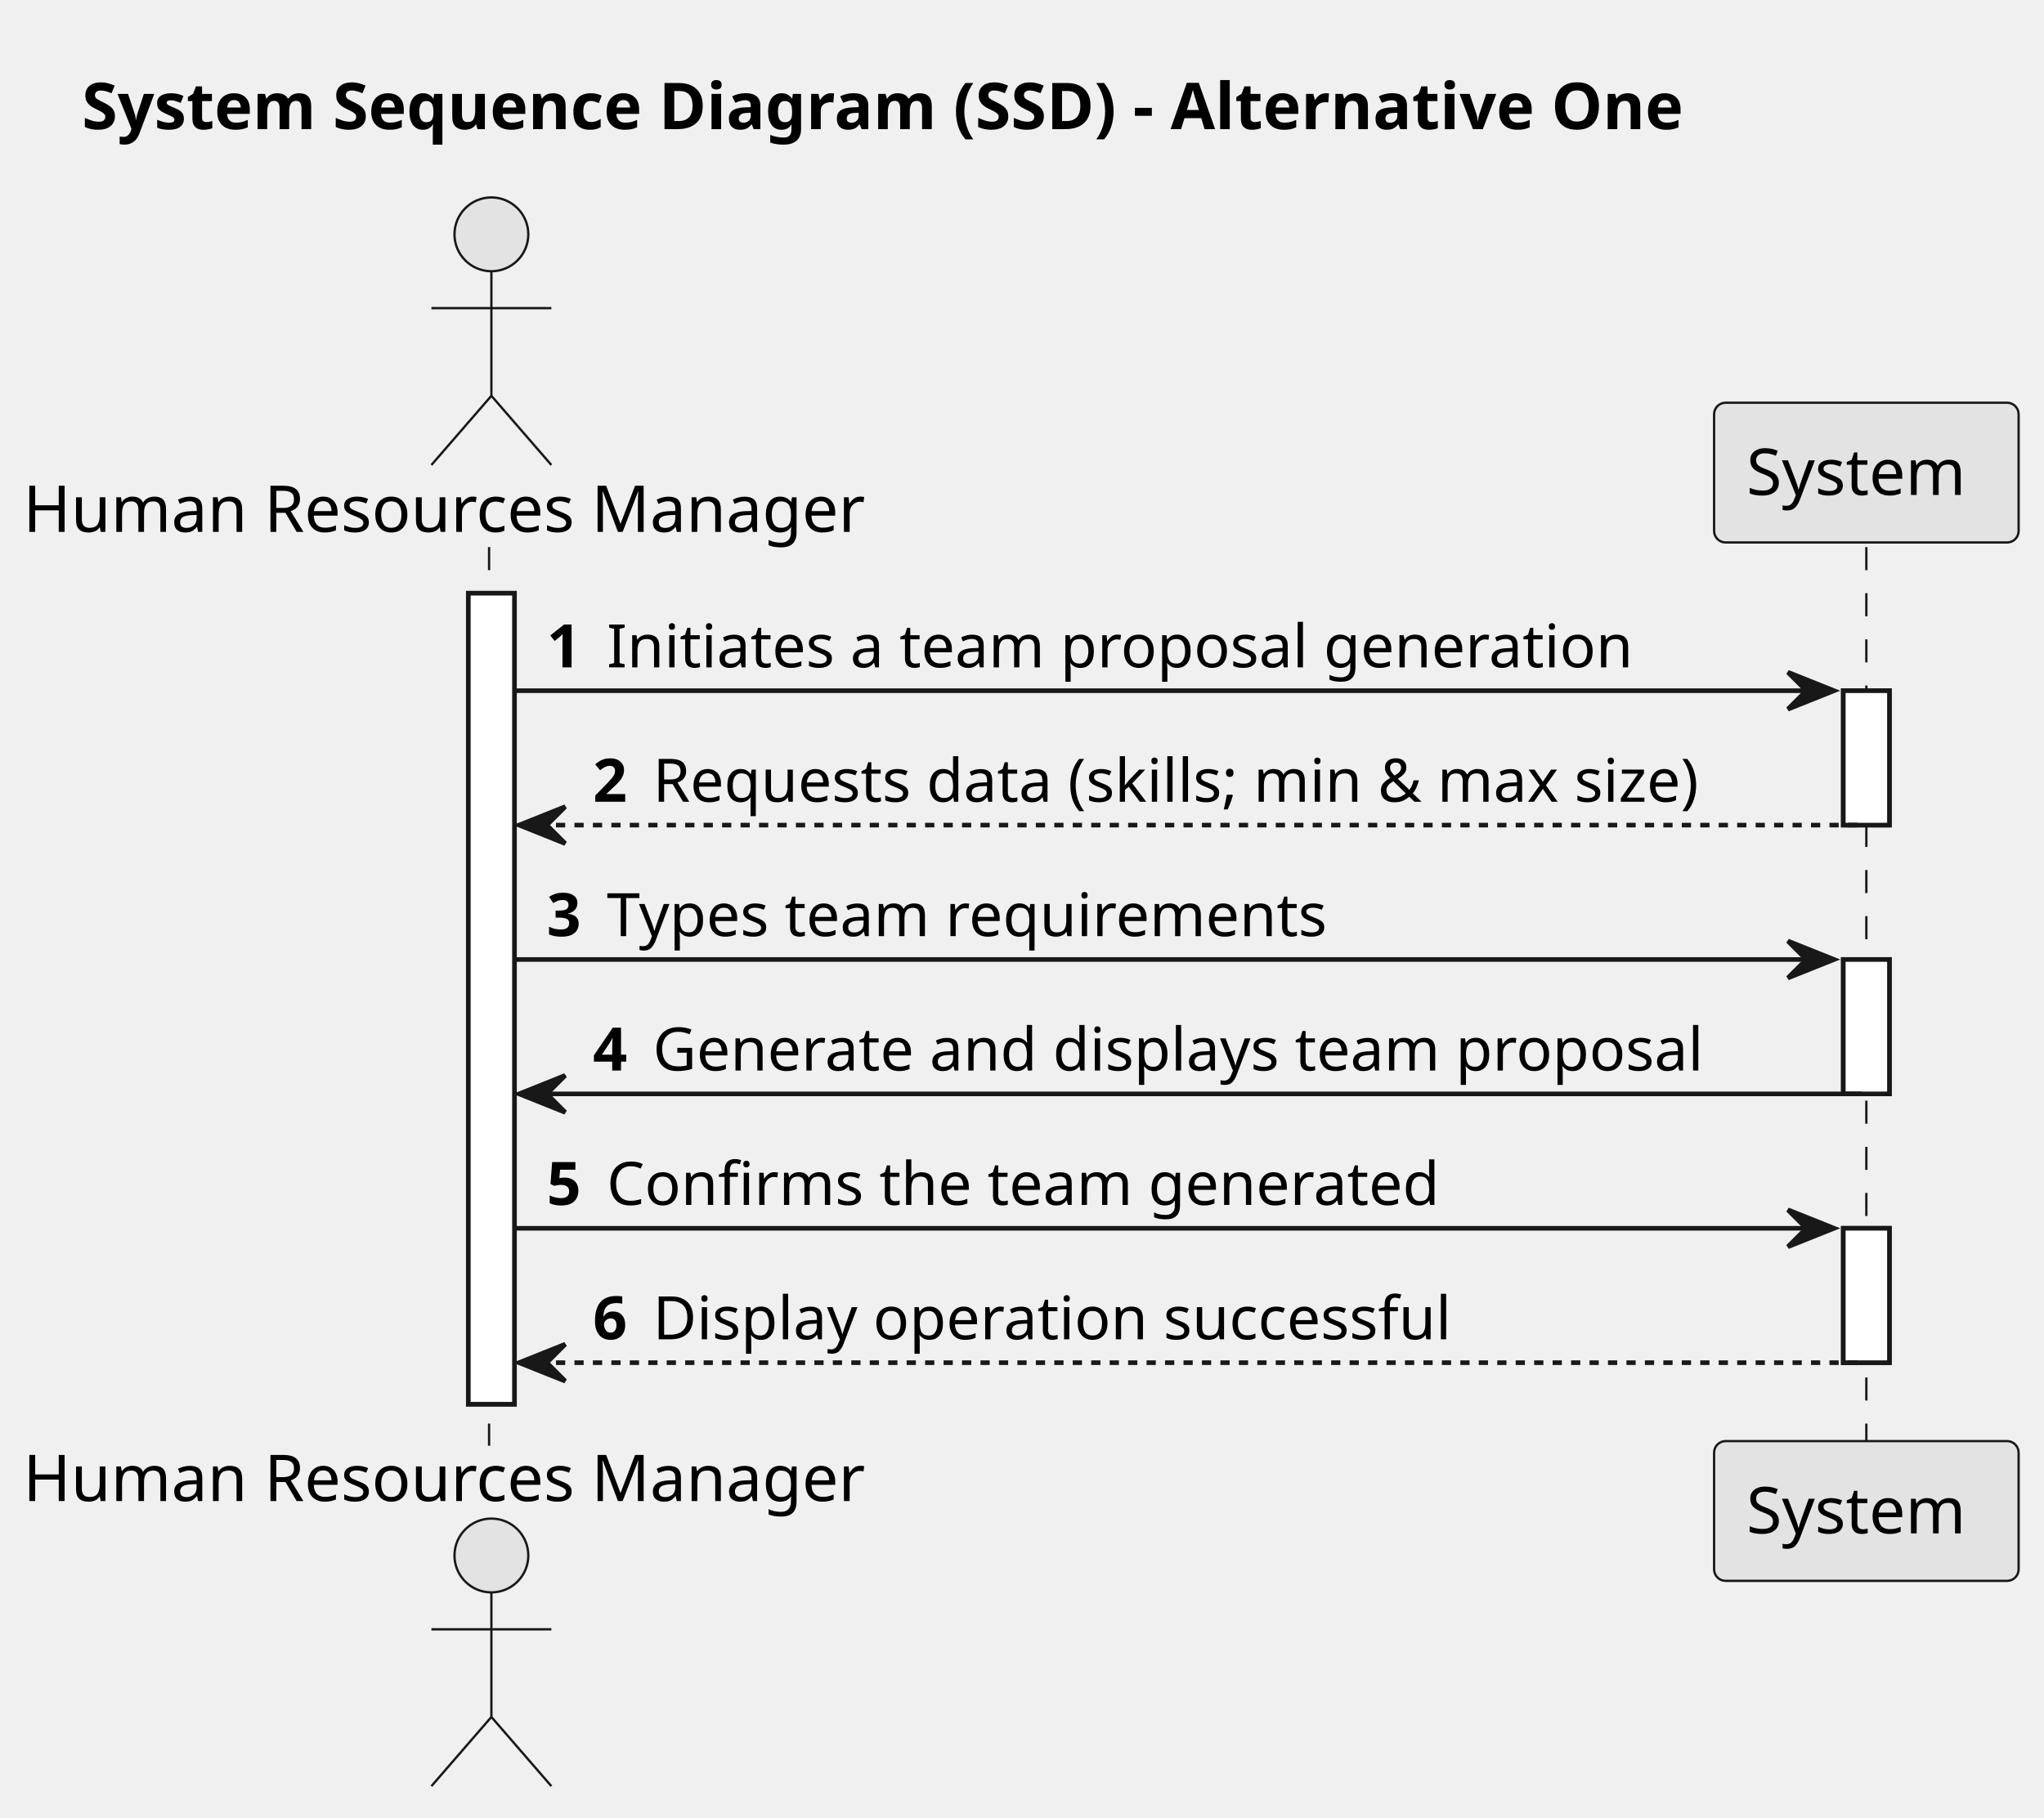
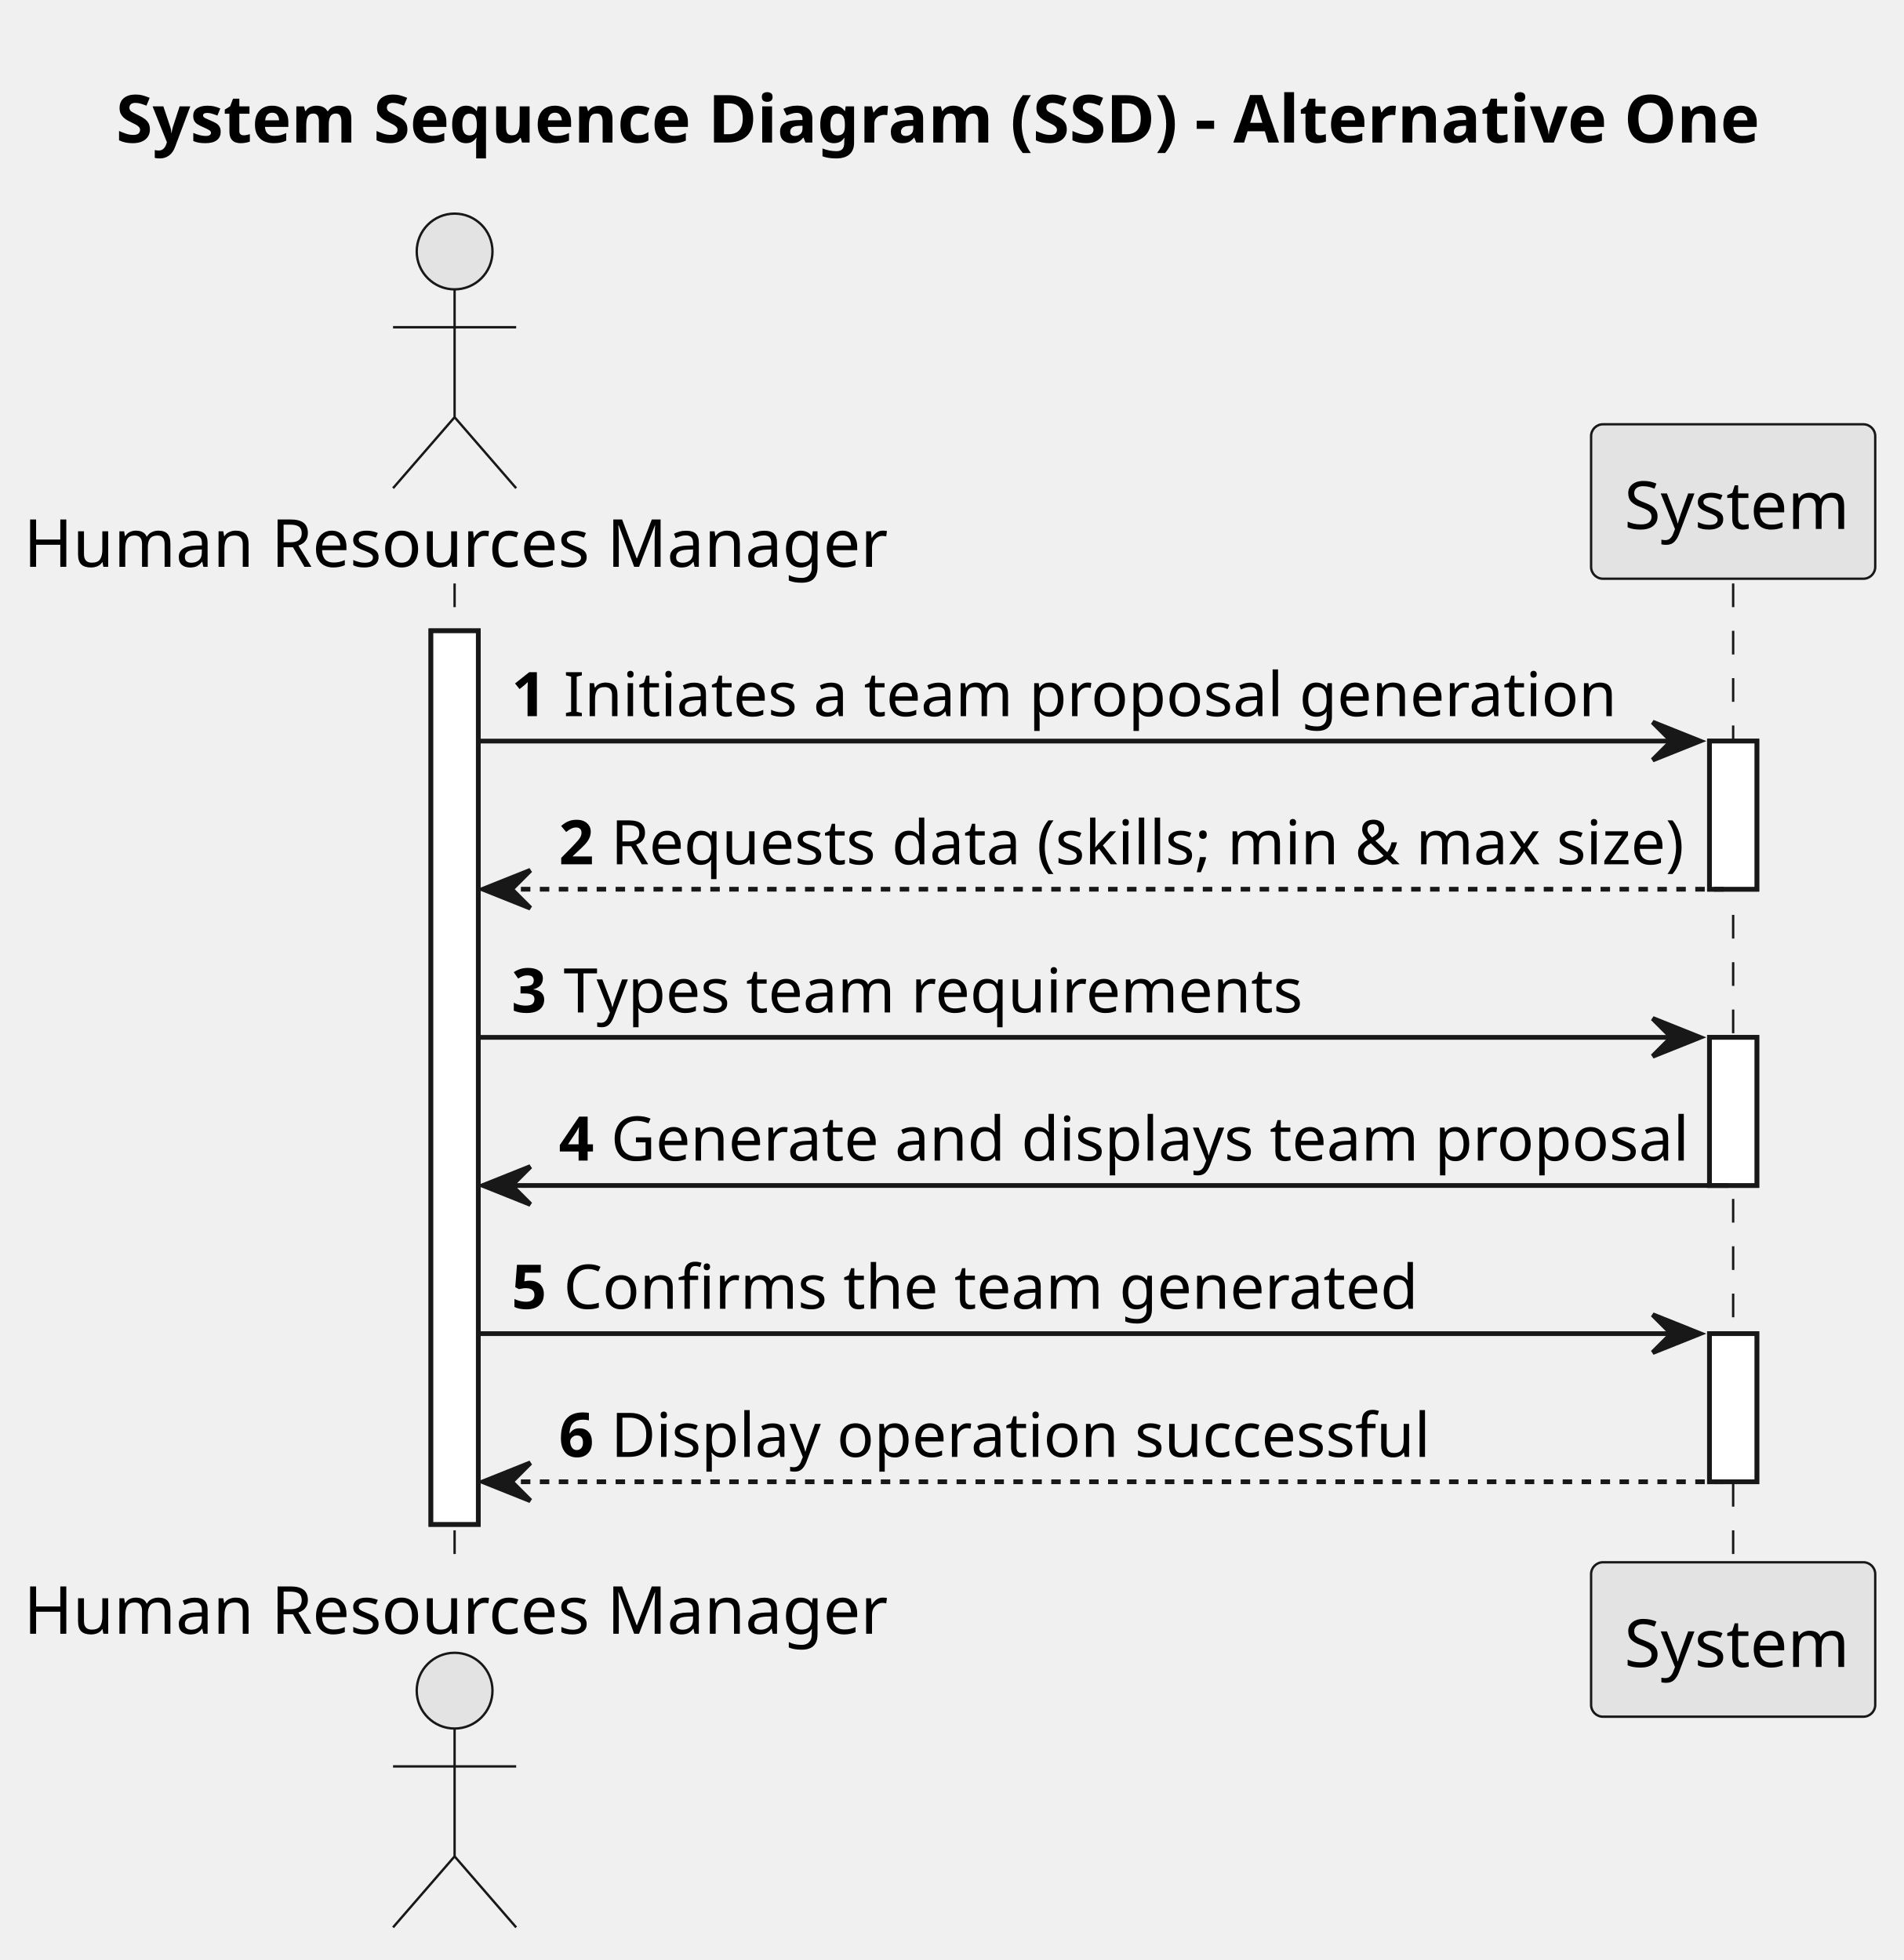
- <svg xmlns="http://www.w3.org/2000/svg" contentStyleType="text/css" height="394px" preserveAspectRatio="none" style="width:443px;height:394px;background:#FFFFFF;" version="1.1" viewBox="0 0 443 394" width="443px" zoomAndPan="magnify">
+ <svg xmlns="http://www.w3.org/2000/svg" contentStyleType="text/css" height="414px" preserveAspectRatio="none" style="width:402px;height:414px;background:#FFFFFF;" version="1.1" viewBox="0 0 402 414" width="402px" zoomAndPan="magnify">
  <defs />
  <g>
-     <text fill="#000000" font-family="sans-serif" font-size="14" font-weight="bold" lengthAdjust="spacing" textLength="406" x="17.75" y="27.995">System Sequence Diagram (SSD) - Alternative One</text>
-     <rect fill="#FFFFFF" height="175.797" style="stroke:#181818;stroke-width:1.0;" width="10" x="101.5" y="128.594" />
-     <rect fill="#FFFFFF" height="29.133" style="stroke:#181818;stroke-width:1.0;" width="10" x="399.5" y="149.727" />
-     <rect fill="#FFFFFF" height="29.133" style="stroke:#181818;stroke-width:1.0;" width="10" x="399.5" y="207.992" />
-     <rect fill="#FFFFFF" height="29.133" style="stroke:#181818;stroke-width:1.0;" width="10" x="399.5" y="266.258" />
-     <line style="stroke:#181818;stroke-width:0.5;stroke-dasharray:5.0,5.0;" x1="106" x2="106" y1="118.594" y2="313.391" />
-     <line style="stroke:#181818;stroke-width:0.5;stroke-dasharray:5.0,5.0;" x1="404.5" x2="404.5" y1="118.594" y2="313.391" />
-     <text fill="#000000" font-family="sans-serif" font-size="14" lengthAdjust="spacing" textLength="197" x="5" y="115.292">Human Resources Manager</text>
-     <ellipse cx="106.5" cy="50.797" fill="#E3E3E3" rx="8" ry="8" style="stroke:#181818;stroke-width:0.5;" />
-     <path d="M106.5,58.797 L106.5,85.797 M93.5,66.797 L119.5,66.797 M106.5,85.797 L93.5,100.797 M106.5,85.797 L119.5,100.797 " fill="none" style="stroke:#181818;stroke-width:0.5;" />
-     <text fill="#000000" font-family="sans-serif" font-size="14" lengthAdjust="spacing" textLength="197" x="5" y="325.386">Human Resources Manager</text>
-     <ellipse cx="106.5" cy="337.188" fill="#E3E3E3" rx="8" ry="8" style="stroke:#181818;stroke-width:0.5;" />
-     <path d="M106.5,345.188 L106.5,372.188 M93.5,353.188 L119.5,353.188 M106.5,372.188 L93.5,387.188 M106.5,372.188 L119.5,387.188 " fill="none" style="stroke:#181818;stroke-width:0.5;" />
-     <rect fill="#E3E3E3" height="30.297" rx="2.5" ry="2.5" style="stroke:#181818;stroke-width:0.5;" width="66" x="371.5" y="87.297" />
-     <text fill="#000000" font-family="sans-serif" font-size="14" lengthAdjust="spacing" textLength="52" x="378.5" y="107.292">System</text>
-     <rect fill="#E3E3E3" height="30.297" rx="2.5" ry="2.5" style="stroke:#181818;stroke-width:0.5;" width="66" x="371.5" y="312.391" />
-     <text fill="#000000" font-family="sans-serif" font-size="14" lengthAdjust="spacing" textLength="52" x="378.5" y="332.386">System</text>
-     <rect fill="#FFFFFF" height="175.797" style="stroke:#181818;stroke-width:1.0;" width="10" x="101.5" y="128.594" />
-     <rect fill="#FFFFFF" height="29.133" style="stroke:#181818;stroke-width:1.0;" width="10" x="399.5" y="149.727" />
-     <rect fill="#FFFFFF" height="29.133" style="stroke:#181818;stroke-width:1.0;" width="10" x="399.5" y="207.992" />
-     <rect fill="#FFFFFF" height="29.133" style="stroke:#181818;stroke-width:1.0;" width="10" x="399.5" y="266.258" />
-     <polygon fill="#181818" points="387.5,145.727,397.5,149.727,387.5,153.727,391.5,149.727" style="stroke:#181818;stroke-width:1.0;" />
-     <line style="stroke:#181818;stroke-width:1.0;" x1="111.5" x2="393.5" y1="149.727" y2="149.727" />
-     <text fill="#000000" font-family="sans-serif" font-size="13" font-weight="bold" lengthAdjust="spacing" textLength="9" x="118.5" y="144.661">1</text>
-     <text fill="#000000" font-family="sans-serif" font-size="13" lengthAdjust="spacing" textLength="237" x="131.5" y="144.661">Initiates a team proposal generation</text>
-     <polygon fill="#181818" points="122.5,174.859,112.5,178.859,122.5,182.859,118.5,178.859" style="stroke:#181818;stroke-width:1.0;" />
-     <line style="stroke:#181818;stroke-width:1.0;stroke-dasharray:2.0,2.0;" x1="116.5" x2="403.5" y1="178.859" y2="178.859" />
-     <text fill="#000000" font-family="sans-serif" font-size="13" font-weight="bold" lengthAdjust="spacing" textLength="9" x="128.5" y="173.793">2</text>
-     <text fill="#000000" font-family="sans-serif" font-size="13" lengthAdjust="spacing" textLength="251" x="141.5" y="173.793">Requests data (skills; min &amp; max size)</text>
-     <polygon fill="#181818" points="387.5,203.992,397.5,207.992,387.5,211.992,391.5,207.992" style="stroke:#181818;stroke-width:1.0;" />
-     <line style="stroke:#181818;stroke-width:1.0;" x1="111.5" x2="393.5" y1="207.992" y2="207.992" />
-     <text fill="#000000" font-family="sans-serif" font-size="13" font-weight="bold" lengthAdjust="spacing" textLength="9" x="118.5" y="202.926">3</text>
-     <text fill="#000000" font-family="sans-serif" font-size="13" lengthAdjust="spacing" textLength="168" x="131.5" y="202.926">Types team requirements</text>
-     <polygon fill="#181818" points="122.5,233.125,112.5,237.125,122.5,241.125,118.5,237.125" style="stroke:#181818;stroke-width:1.0;" />
-     <line style="stroke:#181818;stroke-width:1.0;" x1="116.5" x2="403.5" y1="237.125" y2="237.125" />
-     <text fill="#000000" font-family="sans-serif" font-size="13" font-weight="bold" lengthAdjust="spacing" textLength="9" x="128.5" y="232.059">4</text>
-     <text fill="#000000" font-family="sans-serif" font-size="13" lengthAdjust="spacing" textLength="244" x="141.5" y="232.059">Generate and displays team proposal</text>
-     <polygon fill="#181818" points="387.5,262.258,397.5,266.258,387.5,270.258,391.5,266.258" style="stroke:#181818;stroke-width:1.0;" />
-     <line style="stroke:#181818;stroke-width:1.0;" x1="111.5" x2="393.5" y1="266.258" y2="266.258" />
-     <text fill="#000000" font-family="sans-serif" font-size="13" font-weight="bold" lengthAdjust="spacing" textLength="9" x="118.5" y="261.192">5</text>
-     <text fill="#000000" font-family="sans-serif" font-size="13" lengthAdjust="spacing" textLength="192" x="131.5" y="261.192">Confirms the team generated</text>
-     <polygon fill="#181818" points="122.5,291.391,112.5,295.391,122.5,299.391,118.5,295.391" style="stroke:#181818;stroke-width:1.0;" />
-     <line style="stroke:#181818;stroke-width:1.0;stroke-dasharray:2.0,2.0;" x1="116.5" x2="403.5" y1="295.391" y2="295.391" />
-     <text fill="#000000" font-family="sans-serif" font-size="13" font-weight="bold" lengthAdjust="spacing" textLength="9" x="128.5" y="290.325">6</text>
-     <text fill="#000000" font-family="sans-serif" font-size="13" lengthAdjust="spacing" textLength="187" x="141.5" y="290.325">Display operation successful</text>
+     <text fill="#000000" font-family="sans-serif" font-size="14" font-weight="bold" lengthAdjust="spacing" textLength="351" x="24.5" y="30.107">System Sequence Diagram (SSD) - Alternative One</text>
+     <rect fill="#FFFFFF" height="188.746" style="stroke:#181818;stroke-width:1.0;" width="10" x="91" y="133.242" />
+     <rect fill="#FFFFFF" height="31.291" style="stroke:#181818;stroke-width:1.0;" width="10" x="361" y="156.533" />
+     <rect fill="#FFFFFF" height="31.291" style="stroke:#181818;stroke-width:1.0;" width="10" x="361" y="219.115" />
+     <rect fill="#FFFFFF" height="31.291" style="stroke:#181818;stroke-width:1.0;" width="10" x="361" y="281.697" />
+     <line style="stroke:#181818;stroke-width:0.5;stroke-dasharray:5.0,5.0;" x1="96" x2="96" y1="123.242" y2="330.988" />
+     <line style="stroke:#181818;stroke-width:0.5;stroke-dasharray:5.0,5.0;" x1="366" x2="366" y1="123.242" y2="330.988" />
+     <text fill="#000000" font-family="sans-serif" font-size="14" lengthAdjust="spacing" textLength="176" x="5" y="119.728">Human Resources Manager</text>
+     <ellipse cx="96" cy="53.121" fill="#E3E3E3" rx="8" ry="8" style="stroke:#181818;stroke-width:0.5;" />
+     <path d="M96,61.121 L96,88.121 M83,69.121 L109,69.121 M96,88.121 L83,103.121 M96,88.121 L109,103.121 " fill="none" style="stroke:#181818;stroke-width:0.5;" />
+     <text fill="#000000" font-family="sans-serif" font-size="14" lengthAdjust="spacing" textLength="176" x="5" y="345.096">Human Resources Manager</text>
+     <ellipse cx="96" cy="357.109" fill="#E3E3E3" rx="8" ry="8" style="stroke:#181818;stroke-width:0.5;" />
+     <path d="M96,365.109 L96,392.109 M83,373.109 L109,373.109 M96,392.109 L83,407.109 M96,392.109 L109,407.109 " fill="none" style="stroke:#181818;stroke-width:0.5;" />
+     <rect fill="#E3E3E3" height="32.621" rx="2.5" ry="2.5" style="stroke:#181818;stroke-width:0.5;" width="60" x="336" y="89.621" />
+     <text fill="#000000" font-family="sans-serif" font-size="14" lengthAdjust="spacing" textLength="46" x="343" y="111.728">System</text>
+     <rect fill="#E3E3E3" height="32.621" rx="2.5" ry="2.5" style="stroke:#181818;stroke-width:0.5;" width="60" x="336" y="329.988" />
+     <text fill="#000000" font-family="sans-serif" font-size="14" lengthAdjust="spacing" textLength="46" x="343" y="352.096">System</text>
+     <rect fill="#FFFFFF" height="188.746" style="stroke:#181818;stroke-width:1.0;" width="10" x="91" y="133.242" />
+     <rect fill="#FFFFFF" height="31.291" style="stroke:#181818;stroke-width:1.0;" width="10" x="361" y="156.533" />
+     <rect fill="#FFFFFF" height="31.291" style="stroke:#181818;stroke-width:1.0;" width="10" x="361" y="219.115" />
+     <rect fill="#FFFFFF" height="31.291" style="stroke:#181818;stroke-width:1.0;" width="10" x="361" y="281.697" />
+     <polygon fill="#181818" points="349,152.533,359,156.533,349,160.533,353,156.533" style="stroke:#181818;stroke-width:1.0;" />
+     <line style="stroke:#181818;stroke-width:1.0;" x1="101" x2="355" y1="156.533" y2="156.533" />
+     <text fill="#000000" font-family="sans-serif" font-size="13" font-weight="bold" lengthAdjust="spacing" textLength="7" x="108" y="151.27">1</text>
+     <text fill="#000000" font-family="sans-serif" font-size="13" lengthAdjust="spacing" textLength="206" x="119" y="151.27">Initiates a team proposal generation</text>
+     <polygon fill="#181818" points="112,183.824,102,187.824,112,191.824,108,187.824" style="stroke:#181818;stroke-width:1.0;" />
+     <line style="stroke:#181818;stroke-width:1.0;stroke-dasharray:2.0,2.0;" x1="106" x2="365" y1="187.824" y2="187.824" />
+     <text fill="#000000" font-family="sans-serif" font-size="13" font-weight="bold" lengthAdjust="spacing" textLength="7" x="118" y="182.561">2</text>
+     <text fill="#000000" font-family="sans-serif" font-size="13" lengthAdjust="spacing" textLength="225" x="129" y="182.561">Requests data (skills; min &amp; max size)</text>
+     <polygon fill="#181818" points="349,215.115,359,219.115,349,223.115,353,219.115" style="stroke:#181818;stroke-width:1.0;" />
+     <line style="stroke:#181818;stroke-width:1.0;" x1="101" x2="355" y1="219.115" y2="219.115" />
+     <text fill="#000000" font-family="sans-serif" font-size="13" font-weight="bold" lengthAdjust="spacing" textLength="7" x="108" y="213.852">3</text>
+     <text fill="#000000" font-family="sans-serif" font-size="13" lengthAdjust="spacing" textLength="147" x="119" y="213.852">Types team requirements</text>
+     <polygon fill="#181818" points="112,246.406,102,250.406,112,254.406,108,250.406" style="stroke:#181818;stroke-width:1.0;" />
+     <line style="stroke:#181818;stroke-width:1.0;" x1="106" x2="365" y1="250.406" y2="250.406" />
+     <text fill="#000000" font-family="sans-serif" font-size="13" font-weight="bold" lengthAdjust="spacing" textLength="7" x="118" y="245.144">4</text>
+     <text fill="#000000" font-family="sans-serif" font-size="13" lengthAdjust="spacing" textLength="216" x="129" y="245.144">Generate and displays team proposal</text>
+     <polygon fill="#181818" points="349,277.697,359,281.697,349,285.697,353,281.697" style="stroke:#181818;stroke-width:1.0;" />
+     <line style="stroke:#181818;stroke-width:1.0;" x1="101" x2="355" y1="281.697" y2="281.697" />
+     <text fill="#000000" font-family="sans-serif" font-size="13" font-weight="bold" lengthAdjust="spacing" textLength="7" x="108" y="276.435">5</text>
+     <text fill="#000000" font-family="sans-serif" font-size="13" lengthAdjust="spacing" textLength="167" x="119" y="276.435">Confirms the team generated</text>
+     <polygon fill="#181818" points="112,308.988,102,312.988,112,316.988,108,312.988" style="stroke:#181818;stroke-width:1.0;" />
+     <line style="stroke:#181818;stroke-width:1.0;stroke-dasharray:2.0,2.0;" x1="106" x2="365" y1="312.988" y2="312.988" />
+     <text fill="#000000" font-family="sans-serif" font-size="13" font-weight="bold" lengthAdjust="spacing" textLength="7" x="118" y="307.726">6</text>
+     <text fill="#000000" font-family="sans-serif" font-size="13" lengthAdjust="spacing" textLength="166" x="129" y="307.726">Display operation successful</text>
  </g>
</svg>
